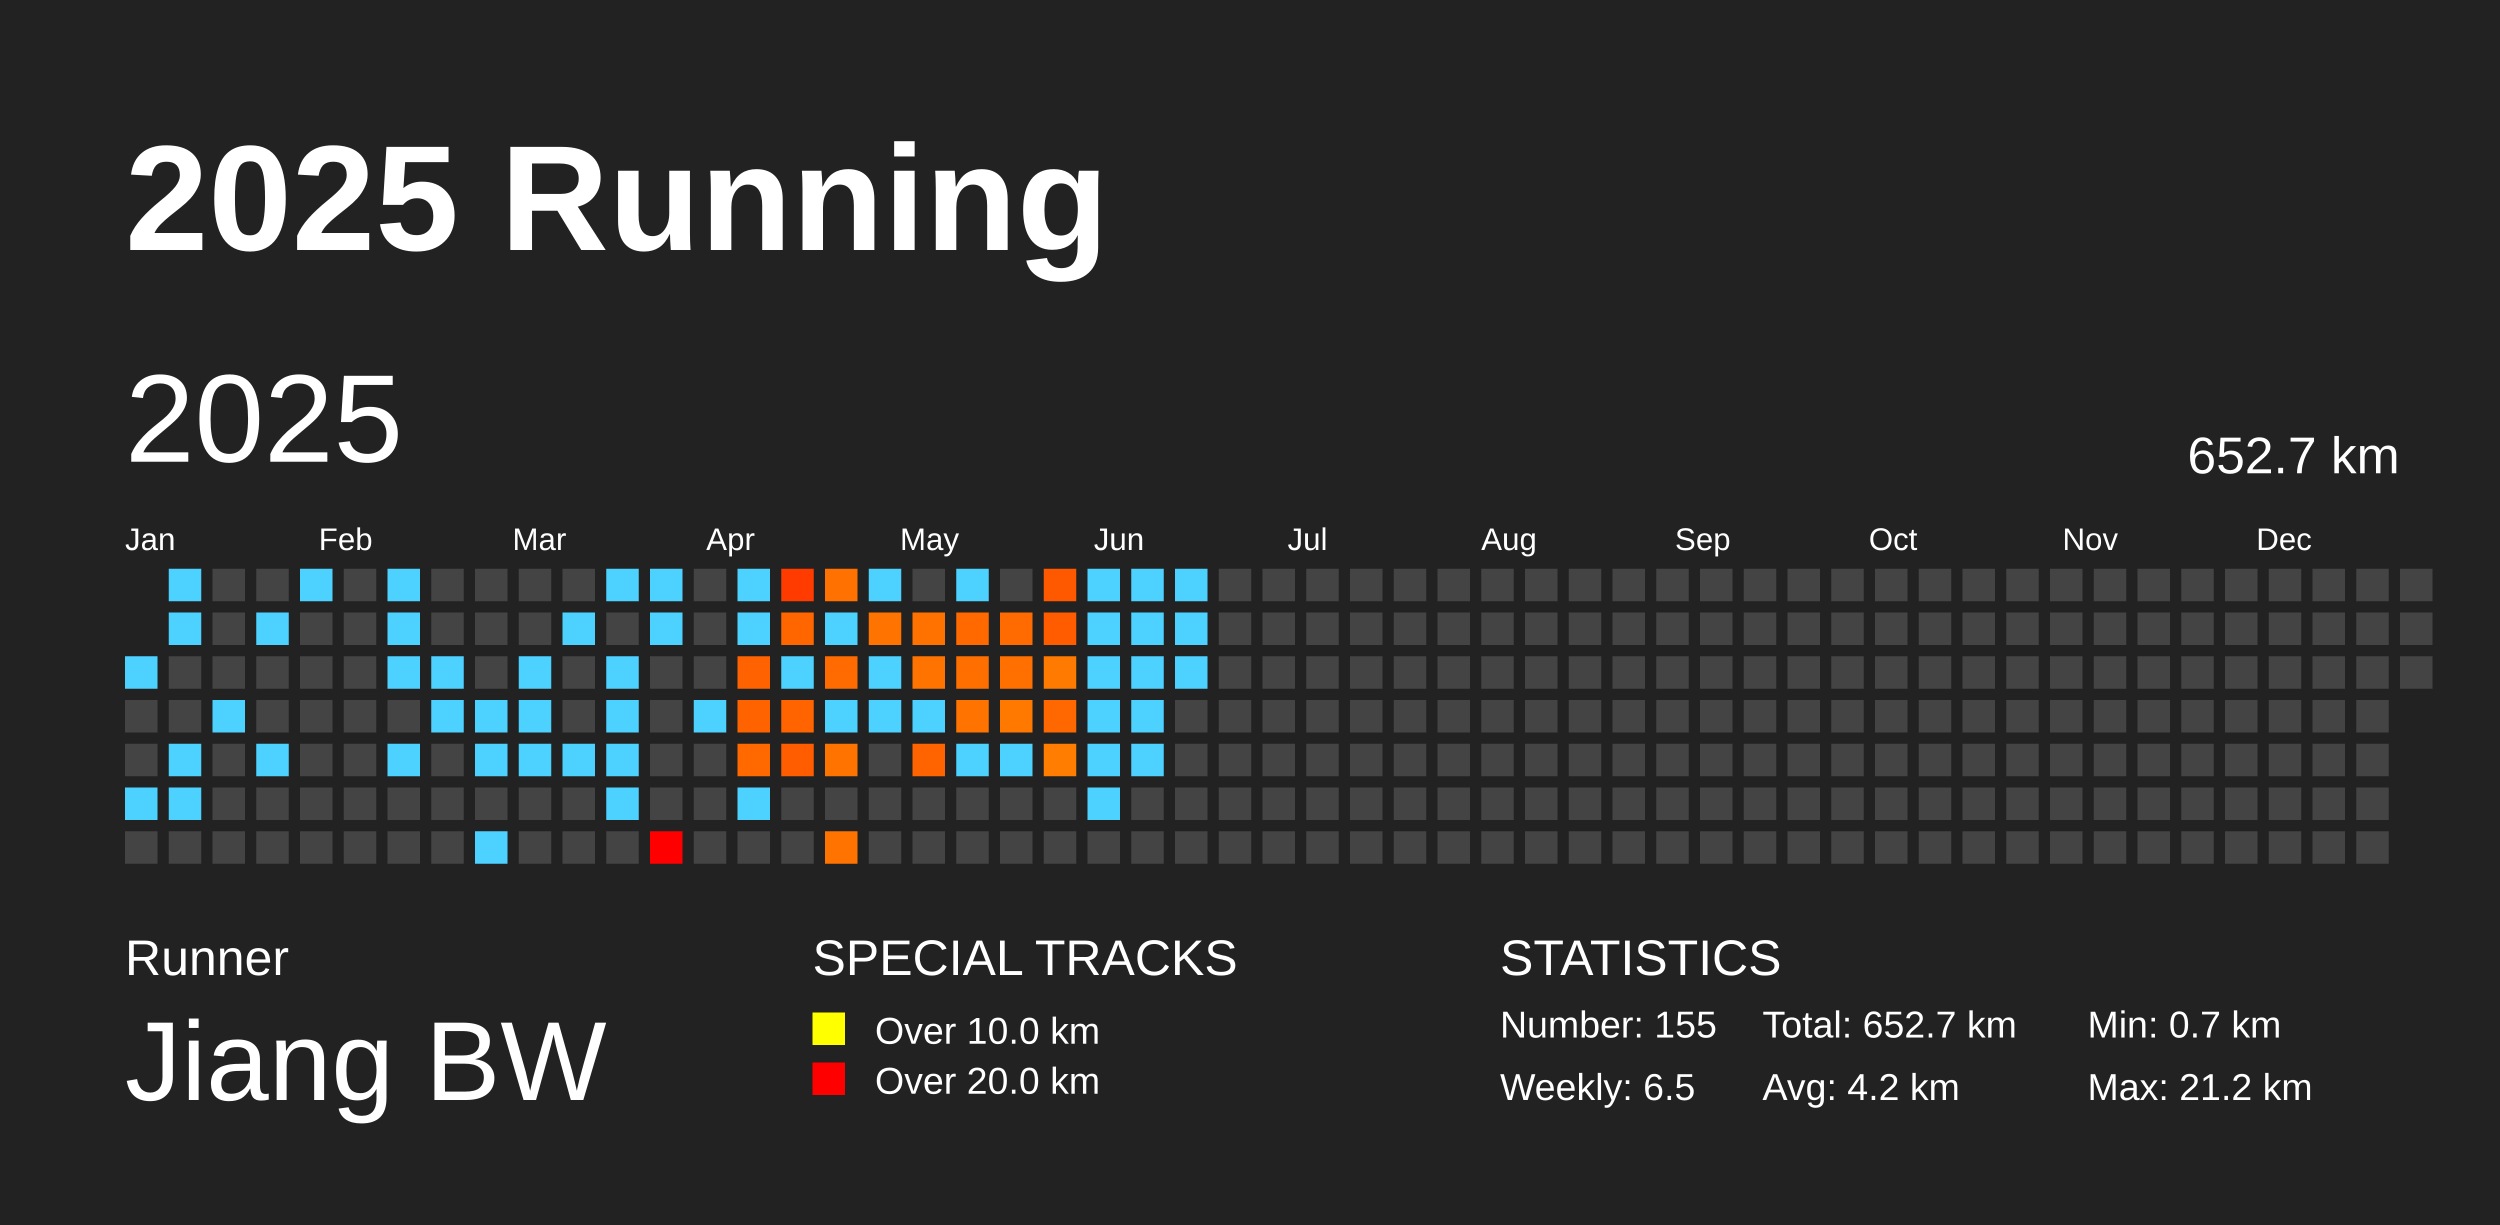
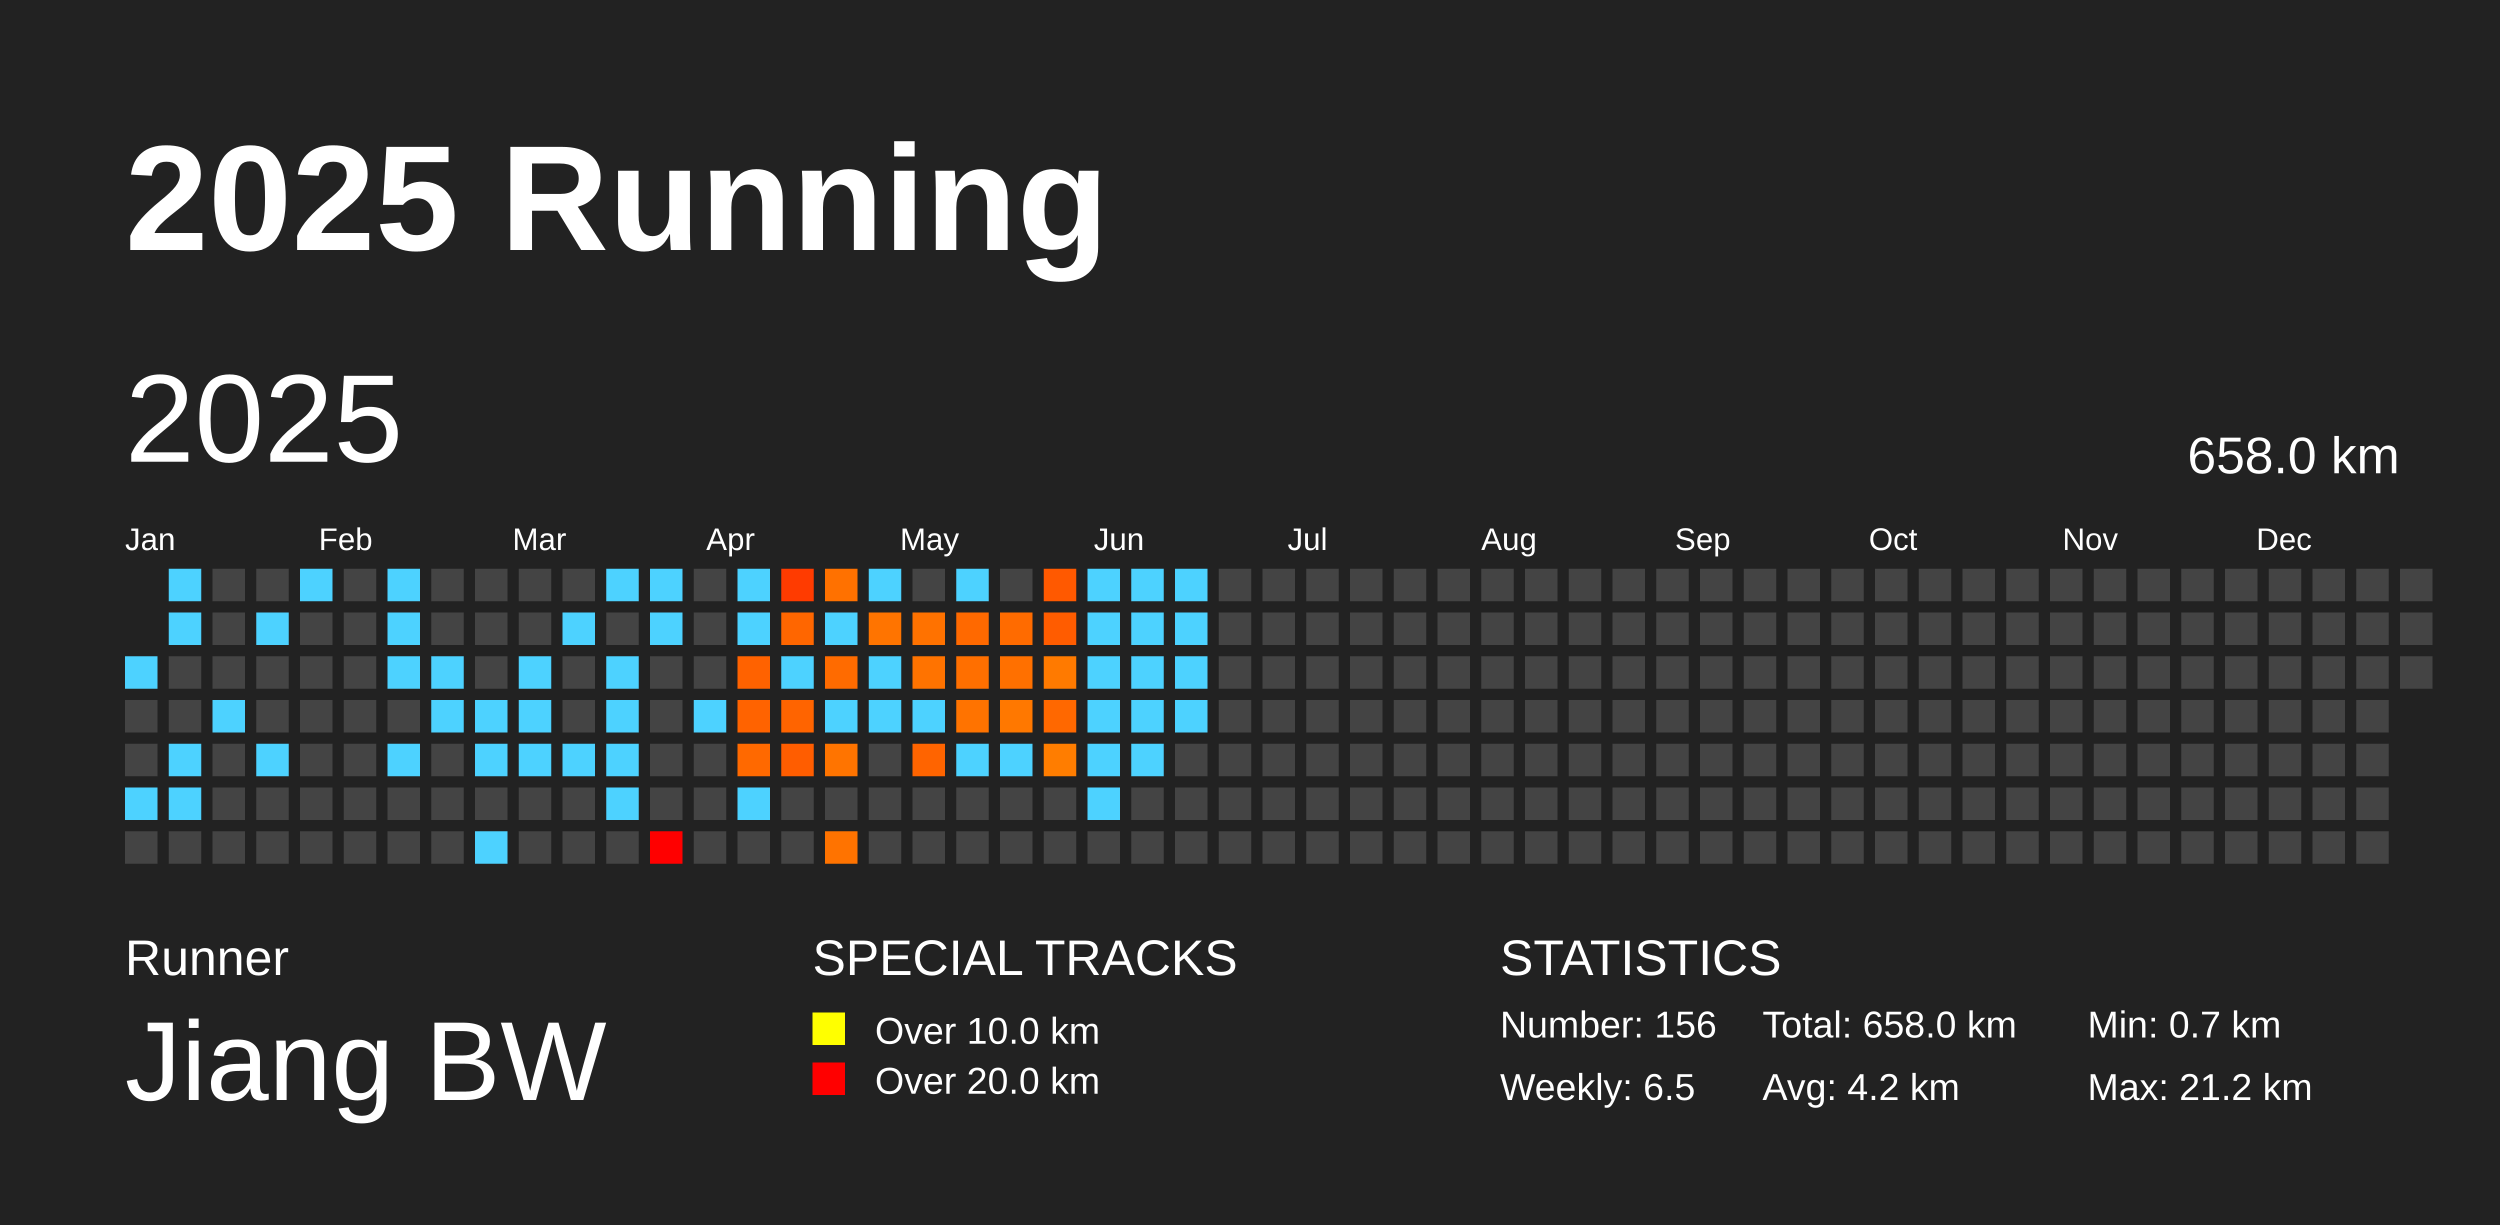
<svg xmlns="http://www.w3.org/2000/svg" baseProfile="full" height="98mm" version="1.1" viewBox="0,0,200,98" width="200mm">
  <defs />
  <rect fill="#222222" height="98" width="200" x="0" y="0" />
  <text fill="#FFFFFF" style="font-size:12px; font-family:Arial; font-weight:bold;" x="10" y="20">2025 Running</text>
  <text fill="#FFFFFF" style="font-size:4px; font-family:Arial" x="10" y="78">Runner</text>
  <text fill="#FFFFFF" style="font-size:9px; font-family:Arial" x="10" y="88">Jiang BW</text>
  <text fill="#FFFFFF" style="font-size:4px; font-family:Arial" x="65" y="78">SPECIAL TRACKS</text>
  <rect fill="yellow" height="2.6" width="2.6" x="65" y="81" />
  <text fill="#FFFFFF" style="font-size:3px; font-family:Arial" x="70" y="83.5">Over 10.0 km</text>
  <rect fill="red" height="2.6" width="2.6" x="65" y="85" />
  <text fill="#FFFFFF" style="font-size:3px; font-family:Arial" x="70" y="87.5">Over 20.0 km</text>
  <text fill="#FFFFFF" style="font-size:4px; font-family:Arial" x="120" y="78">STATISTICS</text>
-   <text fill="#FFFFFF" style="font-size:3px; font-family:Arial" x="120" y="83">Number: 155</text>
+   <text fill="#FFFFFF" style="font-size:3px; font-family:Arial" x="120" y="83">Number: 156</text>
  <text fill="#FFFFFF" style="font-size:3px; font-family:Arial" x="120" y="88">Weekly: 6.5</text>
-   <text fill="#FFFFFF" style="font-size:3px; font-family:Arial" x="141" y="83">Total: 652.7 km</text>
+   <text fill="#FFFFFF" style="font-size:3px; font-family:Arial" x="141" y="83">Total: 658.0 km</text>
  <text fill="#FFFFFF" style="font-size:3px; font-family:Arial" x="141" y="88">Avg: 4.2 km</text>
  <text fill="#FFFFFF" style="font-size:3px; font-family:Arial" x="167" y="83">Min: 0.7 km</text>
  <text fill="#FFFFFF" style="font-size:3px; font-family:Arial" x="167" y="88">Max: 21.2 km</text>
  <text dominant-baseline="hanging" fill="#FFFFFF" style="font-size:10.0px; font-family:Arial;" x="10" y="30">2025</text>
-   <text dominant-baseline="hanging" fill="#FFFFFF" style="font-size:4.125px; font-family:Arial;" x="175" y="35">652.7 km</text>
+   <text dominant-baseline="hanging" fill="#FFFFFF" style="font-size:4.125px; font-family:Arial;" x="175" y="35">658.0 km</text>
  <text fill="#FFFFFF" style="font-size:2.5px; font-family:Arial" x="10.0" y="44">Jan</text>
  <text fill="#FFFFFF" style="font-size:2.5px; font-family:Arial" x="25.5" y="44">Feb</text>
  <text fill="#FFFFFF" style="font-size:2.5px; font-family:Arial" x="41.0" y="44">Mar</text>
  <text fill="#FFFFFF" style="font-size:2.5px; font-family:Arial" x="56.5" y="44">Apr</text>
  <text fill="#FFFFFF" style="font-size:2.5px; font-family:Arial" x="72.0" y="44">May</text>
  <text fill="#FFFFFF" style="font-size:2.5px; font-family:Arial" x="87.5" y="44">Jun</text>
  <text fill="#FFFFFF" style="font-size:2.5px; font-family:Arial" x="103.0" y="44">Jul</text>
  <text fill="#FFFFFF" style="font-size:2.5px; font-family:Arial" x="118.5" y="44">Aug</text>
  <text fill="#FFFFFF" style="font-size:2.5px; font-family:Arial" x="134.0" y="44">Sep</text>
  <text fill="#FFFFFF" style="font-size:2.5px; font-family:Arial" x="149.5" y="44">Oct</text>
  <text fill="#FFFFFF" style="font-size:2.5px; font-family:Arial" x="165.0" y="44">Nov</text>
  <text fill="#FFFFFF" style="font-size:2.5px; font-family:Arial" x="180.5" y="44">Dec</text>
  <rect fill="#4dd2ff" height="2.6" width="2.6" x="10.0" y="52.5" />
  <rect fill="#444444" height="2.6" width="2.6" x="10.0" y="56.0" />
  <rect fill="#444444" height="2.6" width="2.6" x="10.0" y="59.5" />
  <rect fill="#4dd2ff" height="2.6" width="2.6" x="10.0" y="63.0" />
  <rect fill="#444444" height="2.6" width="2.6" x="10.0" y="66.5" />
  <rect fill="#4dd2ff" height="2.6" width="2.6" x="13.5" y="45.5" />
  <rect fill="#4dd2ff" height="2.6" width="2.6" x="13.5" y="49.0" />
  <rect fill="#444444" height="2.6" width="2.6" x="13.5" y="52.5" />
  <rect fill="#444444" height="2.6" width="2.6" x="13.5" y="56.0" />
  <rect fill="#4dd2ff" height="2.6" width="2.6" x="13.5" y="59.5" />
  <rect fill="#4dd2ff" height="2.6" width="2.6" x="13.5" y="63.0" />
  <rect fill="#444444" height="2.6" width="2.6" x="13.5" y="66.5" />
  <rect fill="#444444" height="2.6" width="2.6" x="17.0" y="45.5" />
  <rect fill="#444444" height="2.6" width="2.6" x="17.0" y="49.0" />
  <rect fill="#444444" height="2.6" width="2.6" x="17.0" y="52.5" />
  <rect fill="#4dd2ff" height="2.6" width="2.6" x="17.0" y="56.0" />
  <rect fill="#444444" height="2.6" width="2.6" x="17.0" y="59.5" />
  <rect fill="#444444" height="2.6" width="2.6" x="17.0" y="63.0" />
  <rect fill="#444444" height="2.6" width="2.6" x="17.0" y="66.5" />
  <rect fill="#444444" height="2.6" width="2.6" x="20.5" y="45.5" />
  <rect fill="#4dd2ff" height="2.6" width="2.6" x="20.5" y="49.0" />
  <rect fill="#444444" height="2.6" width="2.6" x="20.5" y="52.5" />
  <rect fill="#444444" height="2.6" width="2.6" x="20.5" y="56.0" />
  <rect fill="#4dd2ff" height="2.6" width="2.6" x="20.5" y="59.5" />
  <rect fill="#444444" height="2.6" width="2.6" x="20.5" y="63.0" />
  <rect fill="#444444" height="2.6" width="2.6" x="20.5" y="66.5" />
  <rect fill="#4dd2ff" height="2.6" width="2.6" x="24.0" y="45.5" />
  <rect fill="#444444" height="2.6" width="2.6" x="24.0" y="49.0" />
  <rect fill="#444444" height="2.6" width="2.6" x="24.0" y="52.5" />
  <rect fill="#444444" height="2.6" width="2.6" x="24.0" y="56.0" />
  <rect fill="#444444" height="2.6" width="2.6" x="24.0" y="59.5" />
  <rect fill="#444444" height="2.6" width="2.6" x="24.0" y="63.0" />
  <rect fill="#444444" height="2.6" width="2.6" x="24.0" y="66.5" />
  <rect fill="#444444" height="2.6" width="2.6" x="27.5" y="45.5" />
  <rect fill="#444444" height="2.6" width="2.6" x="27.5" y="49.0" />
  <rect fill="#444444" height="2.6" width="2.6" x="27.5" y="52.5" />
  <rect fill="#444444" height="2.6" width="2.6" x="27.5" y="56.0" />
  <rect fill="#444444" height="2.6" width="2.6" x="27.5" y="59.5" />
  <rect fill="#444444" height="2.6" width="2.6" x="27.5" y="63.0" />
  <rect fill="#444444" height="2.6" width="2.6" x="27.5" y="66.5" />
  <rect fill="#4dd2ff" height="2.6" width="2.6" x="31.0" y="45.5" />
  <rect fill="#4dd2ff" height="2.6" width="2.6" x="31.0" y="49.0" />
  <rect fill="#4dd2ff" height="2.6" width="2.6" x="31.0" y="52.5" />
  <rect fill="#444444" height="2.6" width="2.6" x="31.0" y="56.0" />
  <rect fill="#4dd2ff" height="2.6" width="2.6" x="31.0" y="59.5" />
  <rect fill="#444444" height="2.6" width="2.6" x="31.0" y="63.0" />
  <rect fill="#444444" height="2.6" width="2.6" x="31.0" y="66.5" />
  <rect fill="#444444" height="2.6" width="2.6" x="34.5" y="45.5" />
  <rect fill="#444444" height="2.6" width="2.6" x="34.5" y="49.0" />
  <rect fill="#4dd2ff" height="2.6" width="2.6" x="34.5" y="52.5" />
  <rect fill="#4dd2ff" height="2.6" width="2.6" x="34.5" y="56.0" />
  <rect fill="#444444" height="2.6" width="2.6" x="34.5" y="59.5" />
  <rect fill="#444444" height="2.6" width="2.6" x="34.5" y="63.0" />
  <rect fill="#444444" height="2.6" width="2.6" x="34.5" y="66.5" />
  <rect fill="#444444" height="2.6" width="2.6" x="38.0" y="45.5" />
  <rect fill="#444444" height="2.6" width="2.6" x="38.0" y="49.0" />
  <rect fill="#444444" height="2.6" width="2.6" x="38.0" y="52.5" />
  <rect fill="#4dd2ff" height="2.6" width="2.6" x="38.0" y="56.0" />
  <rect fill="#4dd2ff" height="2.6" width="2.6" x="38.0" y="59.5" />
  <rect fill="#444444" height="2.6" width="2.6" x="38.0" y="63.0" />
  <rect fill="#4dd2ff" height="2.6" width="2.6" x="38.0" y="66.5" />
  <rect fill="#444444" height="2.6" width="2.6" x="41.5" y="45.5" />
  <rect fill="#444444" height="2.6" width="2.6" x="41.5" y="49.0" />
  <rect fill="#4dd2ff" height="2.6" width="2.6" x="41.5" y="52.5" />
  <rect fill="#4dd2ff" height="2.6" width="2.6" x="41.5" y="56.0" />
  <rect fill="#4dd2ff" height="2.6" width="2.6" x="41.5" y="59.5" />
  <rect fill="#444444" height="2.6" width="2.6" x="41.5" y="63.0" />
  <rect fill="#444444" height="2.6" width="2.6" x="41.5" y="66.5" />
  <rect fill="#444444" height="2.6" width="2.6" x="45.0" y="45.5" />
  <rect fill="#4dd2ff" height="2.6" width="2.6" x="45.0" y="49.0" />
  <rect fill="#444444" height="2.6" width="2.6" x="45.0" y="52.5" />
  <rect fill="#444444" height="2.6" width="2.6" x="45.0" y="56.0" />
  <rect fill="#4dd2ff" height="2.6" width="2.6" x="45.0" y="59.5" />
  <rect fill="#444444" height="2.6" width="2.6" x="45.0" y="63.0" />
  <rect fill="#444444" height="2.6" width="2.6" x="45.0" y="66.5" />
  <rect fill="#4dd2ff" height="2.6" width="2.6" x="48.5" y="45.5" />
  <rect fill="#444444" height="2.6" width="2.6" x="48.5" y="49.0" />
  <rect fill="#4dd2ff" height="2.6" width="2.6" x="48.5" y="52.5" />
  <rect fill="#4dd2ff" height="2.6" width="2.6" x="48.5" y="56.0" />
  <rect fill="#4dd2ff" height="2.6" width="2.6" x="48.5" y="59.5" />
  <rect fill="#4dd2ff" height="2.6" width="2.6" x="48.5" y="63.0" />
  <rect fill="#444444" height="2.6" width="2.6" x="48.5" y="66.5" />
  <rect fill="#4dd2ff" height="2.6" width="2.6" x="52.0" y="45.5" />
  <rect fill="#4dd2ff" height="2.6" width="2.6" x="52.0" y="49.0" />
  <rect fill="#444444" height="2.6" width="2.6" x="52.0" y="52.5" />
  <rect fill="#444444" height="2.6" width="2.6" x="52.0" y="56.0" />
  <rect fill="#444444" height="2.6" width="2.6" x="52.0" y="59.5" />
  <rect fill="#444444" height="2.6" width="2.6" x="52.0" y="63.0" />
  <rect fill="red" height="2.6" width="2.6" x="52.0" y="66.5" />
  <rect fill="#444444" height="2.6" width="2.6" x="55.5" y="45.5" />
  <rect fill="#444444" height="2.6" width="2.6" x="55.5" y="49.0" />
  <rect fill="#444444" height="2.6" width="2.6" x="55.5" y="52.5" />
  <rect fill="#4dd2ff" height="2.6" width="2.6" x="55.5" y="56.0" />
  <rect fill="#444444" height="2.6" width="2.6" x="55.5" y="59.5" />
  <rect fill="#444444" height="2.6" width="2.6" x="55.5" y="63.0" />
  <rect fill="#444444" height="2.6" width="2.6" x="55.5" y="66.5" />
  <rect fill="#4dd2ff" height="2.6" width="2.6" x="59.0" y="45.5" />
  <rect fill="#4dd2ff" height="2.6" width="2.6" x="59.0" y="49.0" />
  <rect fill="#ff6200" height="2.6" width="2.6" x="59.0" y="52.5" />
  <rect fill="#ff6300" height="2.6" width="2.6" x="59.0" y="56.0" />
  <rect fill="#ff6900" height="2.6" width="2.6" x="59.0" y="59.5" />
  <rect fill="#4dd2ff" height="2.6" width="2.6" x="59.0" y="63.0" />
  <rect fill="#444444" height="2.6" width="2.6" x="59.0" y="66.5" />
  <rect fill="#ff3b00" height="2.6" width="2.6" x="62.5" y="45.5" />
  <rect fill="#ff6600" height="2.6" width="2.6" x="62.5" y="49.0" />
  <rect fill="#4dd2ff" height="2.6" width="2.6" x="62.5" y="52.5" />
  <rect fill="#ff6400" height="2.6" width="2.6" x="62.5" y="56.0" />
  <rect fill="#ff5d00" height="2.6" width="2.6" x="62.5" y="59.5" />
  <rect fill="#444444" height="2.6" width="2.6" x="62.5" y="63.0" />
  <rect fill="#444444" height="2.6" width="2.6" x="62.5" y="66.5" />
  <rect fill="#ff7100" height="2.6" width="2.6" x="66.0" y="45.5" />
  <rect fill="#4dd2ff" height="2.6" width="2.6" x="66.0" y="49.0" />
  <rect fill="#ff6b00" height="2.6" width="2.6" x="66.0" y="52.5" />
  <rect fill="#4dd2ff" height="2.6" width="2.6" x="66.0" y="56.0" />
  <rect fill="#ff7400" height="2.6" width="2.6" x="66.0" y="59.5" />
  <rect fill="#444444" height="2.6" width="2.6" x="66.0" y="63.0" />
  <rect fill="#ff7300" height="2.6" width="2.6" x="66.0" y="66.5" />
  <rect fill="#4dd2ff" height="2.6" width="2.6" x="69.5" y="45.5" />
  <rect fill="#ff7400" height="2.6" width="2.6" x="69.5" y="49.0" />
  <rect fill="#4dd2ff" height="2.6" width="2.6" x="69.5" y="52.5" />
  <rect fill="#4dd2ff" height="2.6" width="2.6" x="69.5" y="56.0" />
  <rect fill="#444444" height="2.6" width="2.6" x="69.5" y="59.5" />
  <rect fill="#444444" height="2.6" width="2.6" x="69.5" y="63.0" />
  <rect fill="#444444" height="2.6" width="2.6" x="69.5" y="66.5" />
  <rect fill="#444444" height="2.6" width="2.6" x="73.0" y="45.5" />
  <rect fill="#ff7200" height="2.6" width="2.6" x="73.0" y="49.0" />
  <rect fill="#ff7300" height="2.6" width="2.6" x="73.0" y="52.5" />
  <rect fill="#4dd2ff" height="2.6" width="2.6" x="73.0" y="56.0" />
  <rect fill="#ff6400" height="2.6" width="2.6" x="73.0" y="59.5" />
  <rect fill="#444444" height="2.6" width="2.6" x="73.0" y="63.0" />
  <rect fill="#444444" height="2.6" width="2.6" x="73.0" y="66.5" />
  <rect fill="#4dd2ff" height="2.6" width="2.6" x="76.5" y="45.5" />
  <rect fill="#ff6900" height="2.6" width="2.6" x="76.5" y="49.0" />
  <rect fill="#ff6f00" height="2.6" width="2.6" x="76.5" y="52.5" />
  <rect fill="#ff7300" height="2.6" width="2.6" x="76.5" y="56.0" />
  <rect fill="#4dd2ff" height="2.6" width="2.6" x="76.5" y="59.5" />
  <rect fill="#444444" height="2.6" width="2.6" x="76.5" y="63.0" />
  <rect fill="#444444" height="2.6" width="2.6" x="76.5" y="66.5" />
  <rect fill="#444444" height="2.6" width="2.6" x="80.0" y="45.5" />
  <rect fill="#ff6b00" height="2.6" width="2.6" x="80.0" y="49.0" />
  <rect fill="#ff7000" height="2.6" width="2.6" x="80.0" y="52.5" />
  <rect fill="#ff7800" height="2.6" width="2.6" x="80.0" y="56.0" />
  <rect fill="#4dd2ff" height="2.6" width="2.6" x="80.0" y="59.5" />
  <rect fill="#444444" height="2.6" width="2.6" x="80.0" y="63.0" />
  <rect fill="#444444" height="2.6" width="2.6" x="80.0" y="66.5" />
  <rect fill="#ff5900" height="2.6" width="2.6" x="83.5" y="45.5" />
  <rect fill="#ff5c00" height="2.6" width="2.6" x="83.5" y="49.0" />
  <rect fill="#ff7a00" height="2.6" width="2.6" x="83.5" y="52.5" />
  <rect fill="#ff6800" height="2.6" width="2.6" x="83.5" y="56.0" />
  <rect fill="#ff7d00" height="2.6" width="2.6" x="83.5" y="59.5" />
  <rect fill="#444444" height="2.6" width="2.6" x="83.5" y="63.0" />
  <rect fill="#444444" height="2.6" width="2.6" x="83.5" y="66.5" />
  <rect fill="#4dd2ff" height="2.6" width="2.6" x="87.0" y="45.5" />
  <rect fill="#4dd2ff" height="2.6" width="2.6" x="87.0" y="49.0" />
  <rect fill="#4dd2ff" height="2.6" width="2.6" x="87.0" y="52.5" />
  <rect fill="#4dd2ff" height="2.6" width="2.6" x="87.0" y="56.0" />
  <rect fill="#4dd2ff" height="2.6" width="2.6" x="87.0" y="59.5" />
  <rect fill="#4dd2ff" height="2.6" width="2.6" x="87.0" y="63.0" />
  <rect fill="#444444" height="2.6" width="2.6" x="87.0" y="66.5" />
  <rect fill="#4dd2ff" height="2.6" width="2.6" x="90.5" y="45.5" />
  <rect fill="#4dd2ff" height="2.6" width="2.6" x="90.5" y="49.0" />
  <rect fill="#4dd2ff" height="2.6" width="2.6" x="90.5" y="52.5" />
  <rect fill="#4dd2ff" height="2.6" width="2.6" x="90.5" y="56.0" />
  <rect fill="#4dd2ff" height="2.6" width="2.6" x="90.5" y="59.5" />
  <rect fill="#444444" height="2.6" width="2.6" x="90.5" y="63.0" />
  <rect fill="#444444" height="2.6" width="2.6" x="90.5" y="66.5" />
  <rect fill="#4dd2ff" height="2.6" width="2.6" x="94.0" y="45.5" />
  <rect fill="#4dd2ff" height="2.6" width="2.6" x="94.0" y="49.0" />
  <rect fill="#4dd2ff" height="2.6" width="2.6" x="94.0" y="52.5" />
-   <rect fill="#444444" height="2.6" width="2.6" x="94.0" y="56.0" />
+   <rect fill="#4dd2ff" height="2.6" width="2.6" x="94.0" y="56.0" />
  <rect fill="#444444" height="2.6" width="2.6" x="94.0" y="59.5" />
  <rect fill="#444444" height="2.6" width="2.6" x="94.0" y="63.0" />
  <rect fill="#444444" height="2.6" width="2.6" x="94.0" y="66.5" />
  <rect fill="#444444" height="2.6" width="2.6" x="97.5" y="45.5" />
  <rect fill="#444444" height="2.6" width="2.6" x="97.5" y="49.0" />
  <rect fill="#444444" height="2.6" width="2.6" x="97.5" y="52.5" />
  <rect fill="#444444" height="2.6" width="2.6" x="97.5" y="56.0" />
  <rect fill="#444444" height="2.6" width="2.6" x="97.5" y="59.5" />
  <rect fill="#444444" height="2.6" width="2.6" x="97.5" y="63.0" />
  <rect fill="#444444" height="2.6" width="2.6" x="97.5" y="66.5" />
  <rect fill="#444444" height="2.6" width="2.6" x="101.0" y="45.5" />
  <rect fill="#444444" height="2.6" width="2.6" x="101.0" y="49.0" />
  <rect fill="#444444" height="2.6" width="2.6" x="101.0" y="52.5" />
  <rect fill="#444444" height="2.6" width="2.6" x="101.0" y="56.0" />
  <rect fill="#444444" height="2.6" width="2.6" x="101.0" y="59.5" />
  <rect fill="#444444" height="2.6" width="2.6" x="101.0" y="63.0" />
  <rect fill="#444444" height="2.6" width="2.6" x="101.0" y="66.5" />
  <rect fill="#444444" height="2.6" width="2.6" x="104.5" y="45.5" />
  <rect fill="#444444" height="2.6" width="2.6" x="104.5" y="49.0" />
  <rect fill="#444444" height="2.6" width="2.6" x="104.5" y="52.5" />
  <rect fill="#444444" height="2.6" width="2.6" x="104.5" y="56.0" />
  <rect fill="#444444" height="2.6" width="2.6" x="104.5" y="59.5" />
  <rect fill="#444444" height="2.6" width="2.6" x="104.5" y="63.0" />
  <rect fill="#444444" height="2.6" width="2.6" x="104.5" y="66.5" />
  <rect fill="#444444" height="2.6" width="2.6" x="108.0" y="45.5" />
  <rect fill="#444444" height="2.6" width="2.6" x="108.0" y="49.0" />
  <rect fill="#444444" height="2.6" width="2.6" x="108.0" y="52.5" />
  <rect fill="#444444" height="2.6" width="2.6" x="108.0" y="56.0" />
  <rect fill="#444444" height="2.6" width="2.6" x="108.0" y="59.5" />
  <rect fill="#444444" height="2.6" width="2.6" x="108.0" y="63.0" />
  <rect fill="#444444" height="2.6" width="2.6" x="108.0" y="66.5" />
  <rect fill="#444444" height="2.6" width="2.6" x="111.5" y="45.5" />
  <rect fill="#444444" height="2.6" width="2.6" x="111.5" y="49.0" />
  <rect fill="#444444" height="2.6" width="2.6" x="111.5" y="52.5" />
  <rect fill="#444444" height="2.6" width="2.6" x="111.5" y="56.0" />
  <rect fill="#444444" height="2.6" width="2.6" x="111.5" y="59.5" />
  <rect fill="#444444" height="2.6" width="2.6" x="111.5" y="63.0" />
  <rect fill="#444444" height="2.6" width="2.6" x="111.5" y="66.5" />
  <rect fill="#444444" height="2.6" width="2.6" x="115.0" y="45.5" />
  <rect fill="#444444" height="2.6" width="2.6" x="115.0" y="49.0" />
  <rect fill="#444444" height="2.6" width="2.6" x="115.0" y="52.5" />
  <rect fill="#444444" height="2.6" width="2.6" x="115.0" y="56.0" />
  <rect fill="#444444" height="2.6" width="2.6" x="115.0" y="59.5" />
  <rect fill="#444444" height="2.6" width="2.6" x="115.0" y="63.0" />
  <rect fill="#444444" height="2.6" width="2.6" x="115.0" y="66.5" />
  <rect fill="#444444" height="2.6" width="2.6" x="118.5" y="45.5" />
  <rect fill="#444444" height="2.6" width="2.6" x="118.5" y="49.0" />
  <rect fill="#444444" height="2.6" width="2.6" x="118.5" y="52.5" />
  <rect fill="#444444" height="2.6" width="2.6" x="118.5" y="56.0" />
  <rect fill="#444444" height="2.6" width="2.6" x="118.5" y="59.5" />
  <rect fill="#444444" height="2.6" width="2.6" x="118.5" y="63.0" />
  <rect fill="#444444" height="2.6" width="2.6" x="118.5" y="66.5" />
  <rect fill="#444444" height="2.6" width="2.6" x="122.0" y="45.5" />
  <rect fill="#444444" height="2.6" width="2.6" x="122.0" y="49.0" />
  <rect fill="#444444" height="2.6" width="2.6" x="122.0" y="52.5" />
  <rect fill="#444444" height="2.6" width="2.6" x="122.0" y="56.0" />
  <rect fill="#444444" height="2.6" width="2.6" x="122.0" y="59.5" />
  <rect fill="#444444" height="2.6" width="2.6" x="122.0" y="63.0" />
  <rect fill="#444444" height="2.6" width="2.6" x="122.0" y="66.5" />
  <rect fill="#444444" height="2.6" width="2.6" x="125.5" y="45.5" />
  <rect fill="#444444" height="2.6" width="2.6" x="125.5" y="49.0" />
  <rect fill="#444444" height="2.6" width="2.6" x="125.5" y="52.5" />
  <rect fill="#444444" height="2.6" width="2.6" x="125.5" y="56.0" />
  <rect fill="#444444" height="2.6" width="2.6" x="125.5" y="59.5" />
  <rect fill="#444444" height="2.6" width="2.6" x="125.5" y="63.0" />
  <rect fill="#444444" height="2.6" width="2.6" x="125.5" y="66.5" />
  <rect fill="#444444" height="2.6" width="2.6" x="129.0" y="45.5" />
  <rect fill="#444444" height="2.6" width="2.6" x="129.0" y="49.0" />
  <rect fill="#444444" height="2.6" width="2.6" x="129.0" y="52.5" />
  <rect fill="#444444" height="2.6" width="2.6" x="129.0" y="56.0" />
  <rect fill="#444444" height="2.6" width="2.6" x="129.0" y="59.5" />
  <rect fill="#444444" height="2.6" width="2.6" x="129.0" y="63.0" />
  <rect fill="#444444" height="2.6" width="2.6" x="129.0" y="66.5" />
  <rect fill="#444444" height="2.6" width="2.6" x="132.5" y="45.5" />
  <rect fill="#444444" height="2.6" width="2.6" x="132.5" y="49.0" />
  <rect fill="#444444" height="2.6" width="2.6" x="132.5" y="52.5" />
  <rect fill="#444444" height="2.6" width="2.6" x="132.5" y="56.0" />
  <rect fill="#444444" height="2.6" width="2.6" x="132.5" y="59.5" />
  <rect fill="#444444" height="2.6" width="2.6" x="132.5" y="63.0" />
  <rect fill="#444444" height="2.6" width="2.6" x="132.5" y="66.5" />
  <rect fill="#444444" height="2.6" width="2.6" x="136.0" y="45.5" />
  <rect fill="#444444" height="2.6" width="2.6" x="136.0" y="49.0" />
  <rect fill="#444444" height="2.6" width="2.6" x="136.0" y="52.5" />
  <rect fill="#444444" height="2.6" width="2.6" x="136.0" y="56.0" />
  <rect fill="#444444" height="2.6" width="2.6" x="136.0" y="59.5" />
  <rect fill="#444444" height="2.6" width="2.6" x="136.0" y="63.0" />
  <rect fill="#444444" height="2.6" width="2.6" x="136.0" y="66.5" />
  <rect fill="#444444" height="2.6" width="2.6" x="139.5" y="45.5" />
  <rect fill="#444444" height="2.6" width="2.6" x="139.5" y="49.0" />
  <rect fill="#444444" height="2.6" width="2.6" x="139.5" y="52.5" />
  <rect fill="#444444" height="2.6" width="2.6" x="139.5" y="56.0" />
  <rect fill="#444444" height="2.6" width="2.6" x="139.5" y="59.5" />
  <rect fill="#444444" height="2.6" width="2.6" x="139.5" y="63.0" />
  <rect fill="#444444" height="2.6" width="2.6" x="139.5" y="66.5" />
  <rect fill="#444444" height="2.6" width="2.6" x="143.0" y="45.5" />
  <rect fill="#444444" height="2.6" width="2.6" x="143.0" y="49.0" />
  <rect fill="#444444" height="2.6" width="2.6" x="143.0" y="52.5" />
  <rect fill="#444444" height="2.6" width="2.6" x="143.0" y="56.0" />
  <rect fill="#444444" height="2.6" width="2.6" x="143.0" y="59.5" />
  <rect fill="#444444" height="2.6" width="2.6" x="143.0" y="63.0" />
  <rect fill="#444444" height="2.6" width="2.6" x="143.0" y="66.5" />
  <rect fill="#444444" height="2.6" width="2.6" x="146.5" y="45.5" />
  <rect fill="#444444" height="2.6" width="2.6" x="146.5" y="49.0" />
  <rect fill="#444444" height="2.6" width="2.6" x="146.5" y="52.5" />
  <rect fill="#444444" height="2.6" width="2.6" x="146.5" y="56.0" />
  <rect fill="#444444" height="2.6" width="2.6" x="146.5" y="59.5" />
  <rect fill="#444444" height="2.6" width="2.6" x="146.5" y="63.0" />
  <rect fill="#444444" height="2.6" width="2.6" x="146.5" y="66.5" />
  <rect fill="#444444" height="2.6" width="2.6" x="150.0" y="45.5" />
  <rect fill="#444444" height="2.6" width="2.6" x="150.0" y="49.0" />
  <rect fill="#444444" height="2.6" width="2.6" x="150.0" y="52.5" />
  <rect fill="#444444" height="2.6" width="2.6" x="150.0" y="56.0" />
  <rect fill="#444444" height="2.6" width="2.6" x="150.0" y="59.5" />
  <rect fill="#444444" height="2.6" width="2.6" x="150.0" y="63.0" />
  <rect fill="#444444" height="2.6" width="2.6" x="150.0" y="66.5" />
  <rect fill="#444444" height="2.6" width="2.6" x="153.5" y="45.5" />
  <rect fill="#444444" height="2.6" width="2.6" x="153.5" y="49.0" />
  <rect fill="#444444" height="2.6" width="2.6" x="153.5" y="52.5" />
  <rect fill="#444444" height="2.6" width="2.6" x="153.5" y="56.0" />
  <rect fill="#444444" height="2.6" width="2.6" x="153.5" y="59.5" />
  <rect fill="#444444" height="2.6" width="2.6" x="153.5" y="63.0" />
  <rect fill="#444444" height="2.6" width="2.6" x="153.5" y="66.5" />
  <rect fill="#444444" height="2.6" width="2.6" x="157.0" y="45.5" />
  <rect fill="#444444" height="2.6" width="2.6" x="157.0" y="49.0" />
  <rect fill="#444444" height="2.6" width="2.6" x="157.0" y="52.5" />
  <rect fill="#444444" height="2.6" width="2.6" x="157.0" y="56.0" />
  <rect fill="#444444" height="2.6" width="2.6" x="157.0" y="59.5" />
  <rect fill="#444444" height="2.6" width="2.6" x="157.0" y="63.0" />
  <rect fill="#444444" height="2.6" width="2.6" x="157.0" y="66.5" />
  <rect fill="#444444" height="2.6" width="2.6" x="160.5" y="45.5" />
  <rect fill="#444444" height="2.6" width="2.6" x="160.5" y="49.0" />
  <rect fill="#444444" height="2.6" width="2.6" x="160.5" y="52.5" />
  <rect fill="#444444" height="2.6" width="2.6" x="160.5" y="56.0" />
  <rect fill="#444444" height="2.6" width="2.6" x="160.5" y="59.5" />
  <rect fill="#444444" height="2.6" width="2.6" x="160.5" y="63.0" />
  <rect fill="#444444" height="2.6" width="2.6" x="160.5" y="66.5" />
  <rect fill="#444444" height="2.6" width="2.6" x="164.0" y="45.5" />
  <rect fill="#444444" height="2.6" width="2.6" x="164.0" y="49.0" />
  <rect fill="#444444" height="2.6" width="2.6" x="164.0" y="52.5" />
  <rect fill="#444444" height="2.6" width="2.6" x="164.0" y="56.0" />
  <rect fill="#444444" height="2.6" width="2.6" x="164.0" y="59.5" />
  <rect fill="#444444" height="2.6" width="2.6" x="164.0" y="63.0" />
  <rect fill="#444444" height="2.6" width="2.6" x="164.0" y="66.5" />
  <rect fill="#444444" height="2.6" width="2.6" x="167.5" y="45.5" />
  <rect fill="#444444" height="2.6" width="2.6" x="167.5" y="49.0" />
  <rect fill="#444444" height="2.6" width="2.6" x="167.5" y="52.5" />
  <rect fill="#444444" height="2.6" width="2.6" x="167.5" y="56.0" />
  <rect fill="#444444" height="2.6" width="2.6" x="167.5" y="59.5" />
  <rect fill="#444444" height="2.6" width="2.6" x="167.5" y="63.0" />
  <rect fill="#444444" height="2.6" width="2.6" x="167.5" y="66.5" />
  <rect fill="#444444" height="2.6" width="2.6" x="171.0" y="45.5" />
  <rect fill="#444444" height="2.6" width="2.6" x="171.0" y="49.0" />
  <rect fill="#444444" height="2.6" width="2.6" x="171.0" y="52.5" />
  <rect fill="#444444" height="2.6" width="2.6" x="171.0" y="56.0" />
  <rect fill="#444444" height="2.6" width="2.6" x="171.0" y="59.5" />
  <rect fill="#444444" height="2.6" width="2.6" x="171.0" y="63.0" />
  <rect fill="#444444" height="2.6" width="2.6" x="171.0" y="66.5" />
  <rect fill="#444444" height="2.6" width="2.6" x="174.5" y="45.5" />
  <rect fill="#444444" height="2.6" width="2.6" x="174.5" y="49.0" />
  <rect fill="#444444" height="2.6" width="2.6" x="174.5" y="52.5" />
  <rect fill="#444444" height="2.6" width="2.6" x="174.5" y="56.0" />
  <rect fill="#444444" height="2.6" width="2.6" x="174.5" y="59.5" />
  <rect fill="#444444" height="2.6" width="2.6" x="174.5" y="63.0" />
  <rect fill="#444444" height="2.6" width="2.6" x="174.5" y="66.5" />
  <rect fill="#444444" height="2.6" width="2.6" x="178.0" y="45.5" />
  <rect fill="#444444" height="2.6" width="2.6" x="178.0" y="49.0" />
  <rect fill="#444444" height="2.6" width="2.6" x="178.0" y="52.5" />
  <rect fill="#444444" height="2.6" width="2.6" x="178.0" y="56.0" />
  <rect fill="#444444" height="2.6" width="2.6" x="178.0" y="59.5" />
  <rect fill="#444444" height="2.6" width="2.6" x="178.0" y="63.0" />
  <rect fill="#444444" height="2.6" width="2.6" x="178.0" y="66.5" />
  <rect fill="#444444" height="2.6" width="2.6" x="181.5" y="45.5" />
  <rect fill="#444444" height="2.6" width="2.6" x="181.5" y="49.0" />
  <rect fill="#444444" height="2.6" width="2.6" x="181.5" y="52.5" />
  <rect fill="#444444" height="2.6" width="2.6" x="181.5" y="56.0" />
  <rect fill="#444444" height="2.6" width="2.6" x="181.5" y="59.5" />
  <rect fill="#444444" height="2.6" width="2.6" x="181.5" y="63.0" />
  <rect fill="#444444" height="2.6" width="2.6" x="181.5" y="66.5" />
  <rect fill="#444444" height="2.6" width="2.6" x="185.0" y="45.5" />
  <rect fill="#444444" height="2.6" width="2.6" x="185.0" y="49.0" />
  <rect fill="#444444" height="2.6" width="2.6" x="185.0" y="52.5" />
  <rect fill="#444444" height="2.6" width="2.6" x="185.0" y="56.0" />
  <rect fill="#444444" height="2.6" width="2.6" x="185.0" y="59.5" />
  <rect fill="#444444" height="2.6" width="2.6" x="185.0" y="63.0" />
  <rect fill="#444444" height="2.6" width="2.6" x="185.0" y="66.5" />
  <rect fill="#444444" height="2.6" width="2.6" x="188.5" y="45.5" />
  <rect fill="#444444" height="2.6" width="2.6" x="188.5" y="49.0" />
  <rect fill="#444444" height="2.6" width="2.6" x="188.5" y="52.5" />
  <rect fill="#444444" height="2.6" width="2.6" x="188.5" y="56.0" />
  <rect fill="#444444" height="2.6" width="2.6" x="188.5" y="59.5" />
  <rect fill="#444444" height="2.6" width="2.6" x="188.5" y="63.0" />
  <rect fill="#444444" height="2.6" width="2.6" x="188.5" y="66.5" />
  <rect fill="#444444" height="2.6" width="2.6" x="192.0" y="45.5" />
  <rect fill="#444444" height="2.6" width="2.6" x="192.0" y="49.0" />
  <rect fill="#444444" height="2.6" width="2.6" x="192.0" y="52.5" />
</svg>
